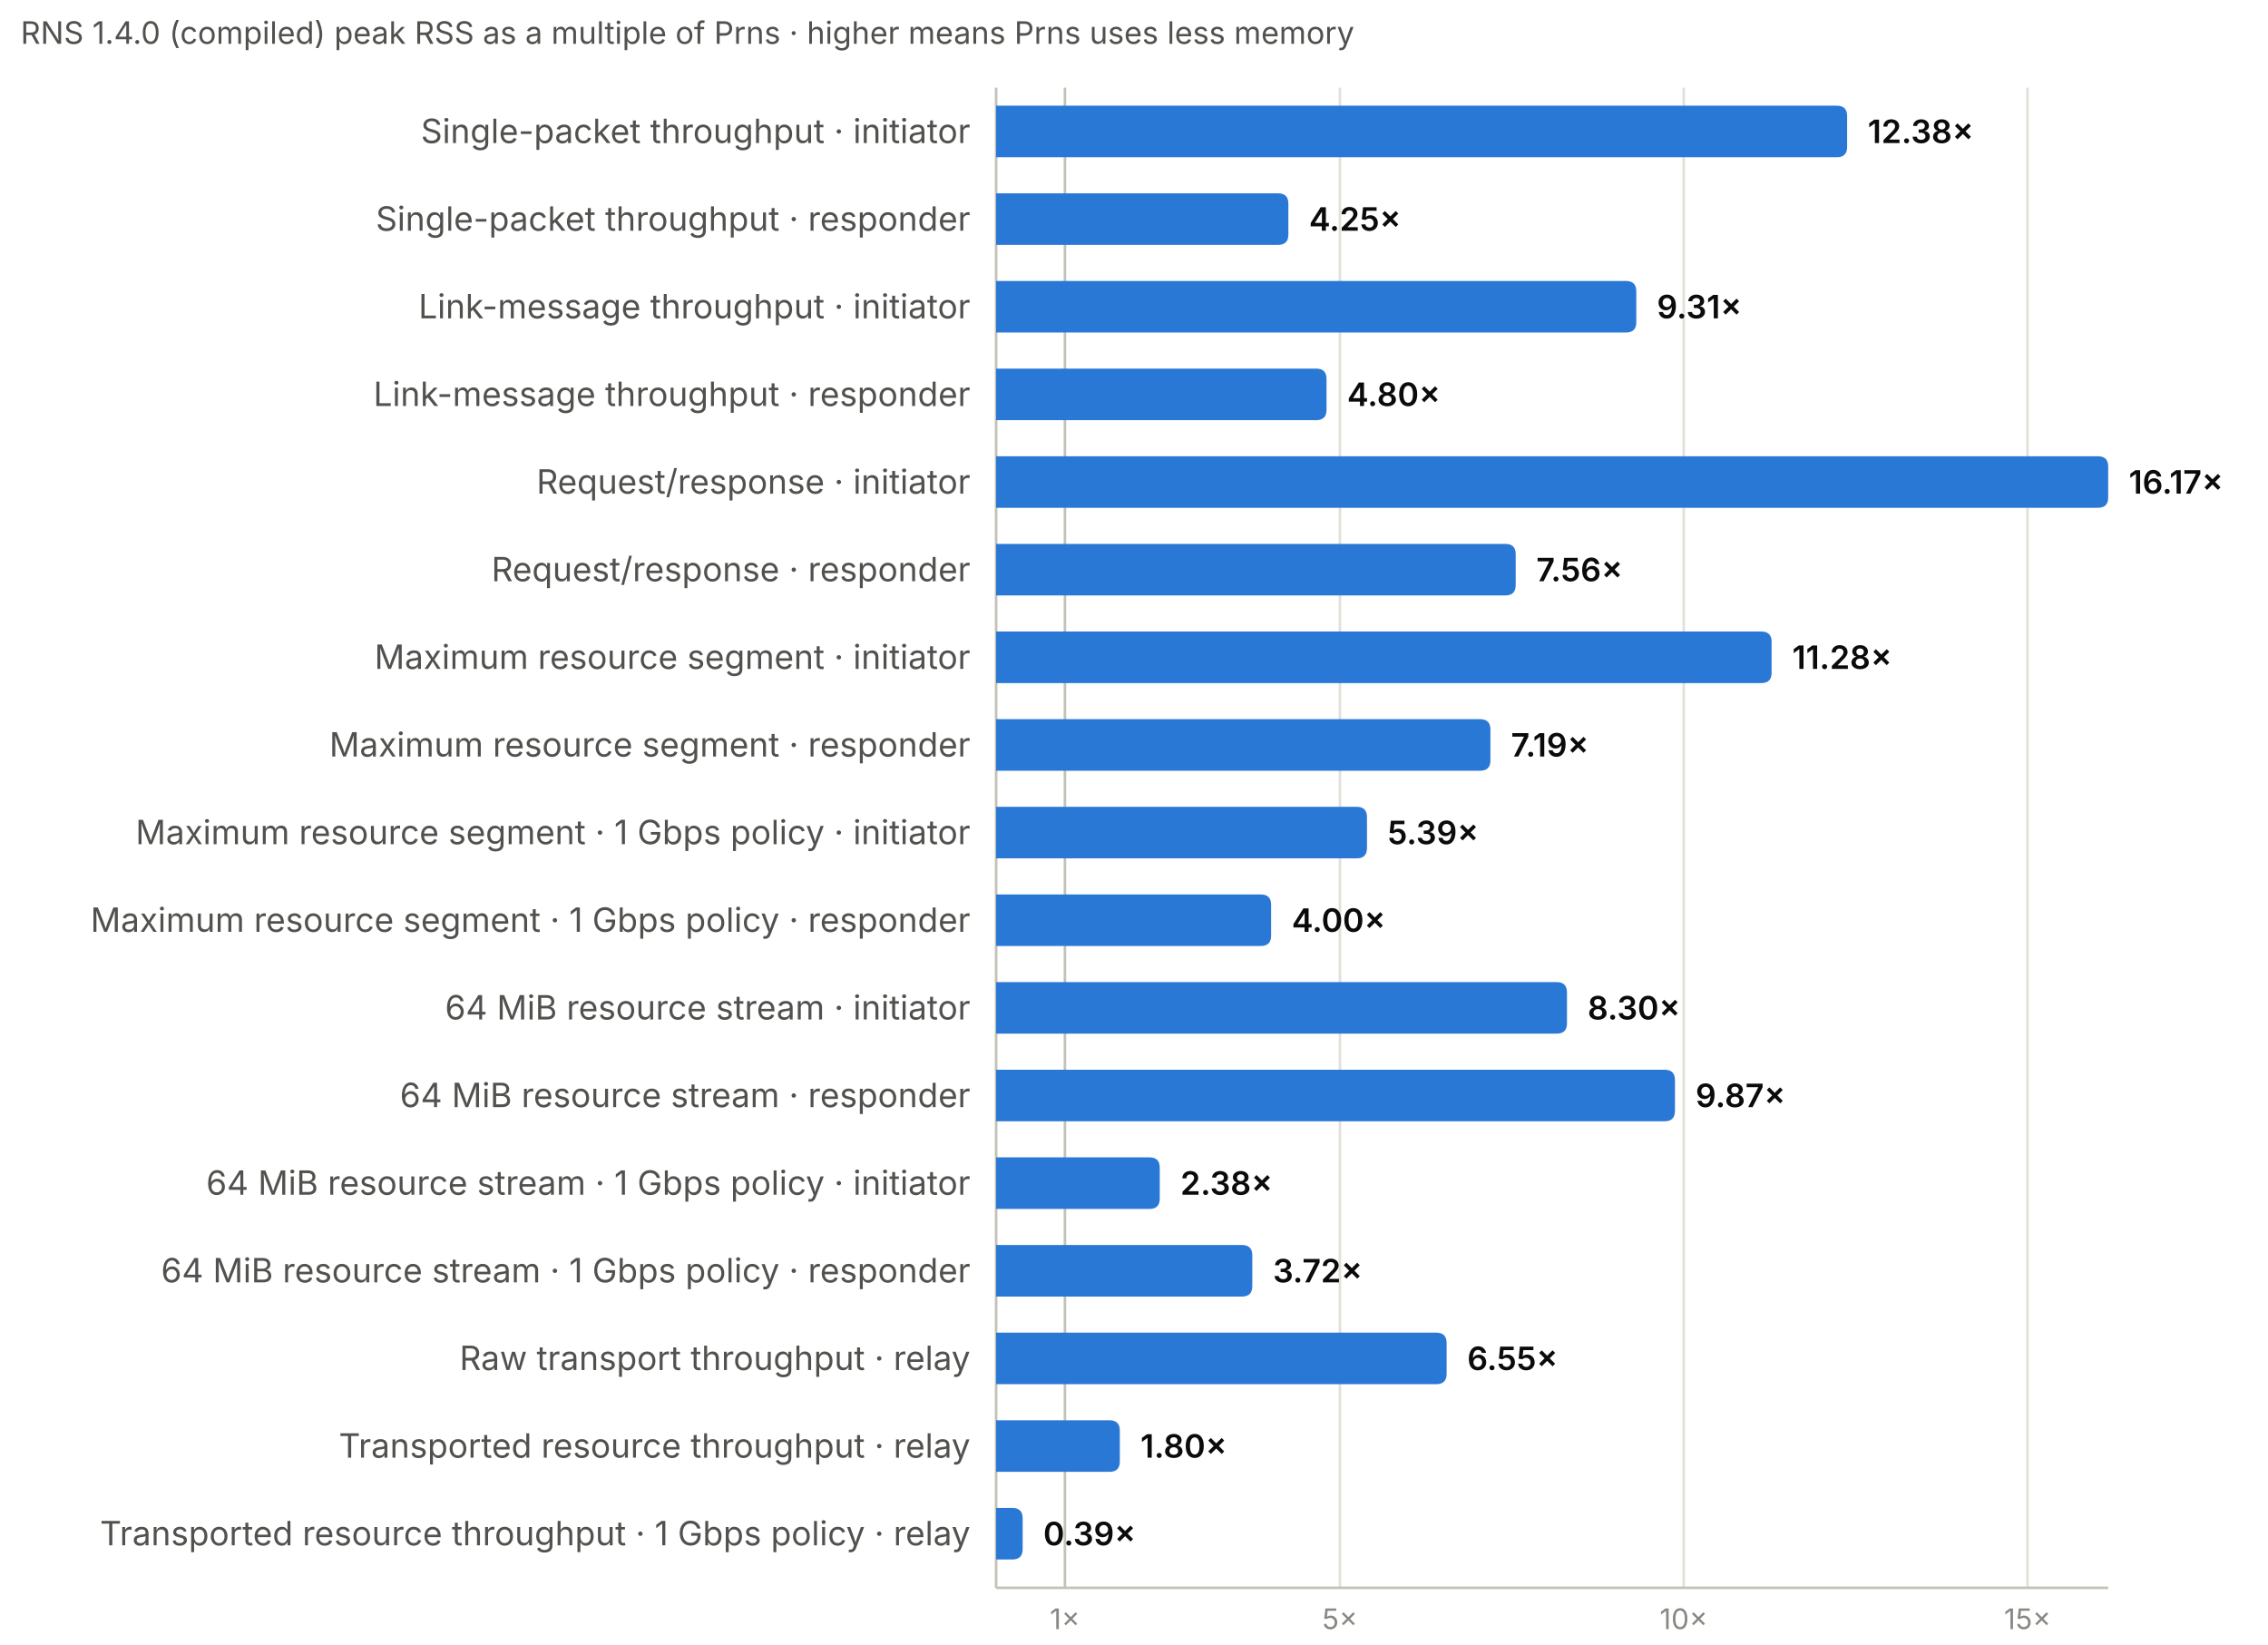
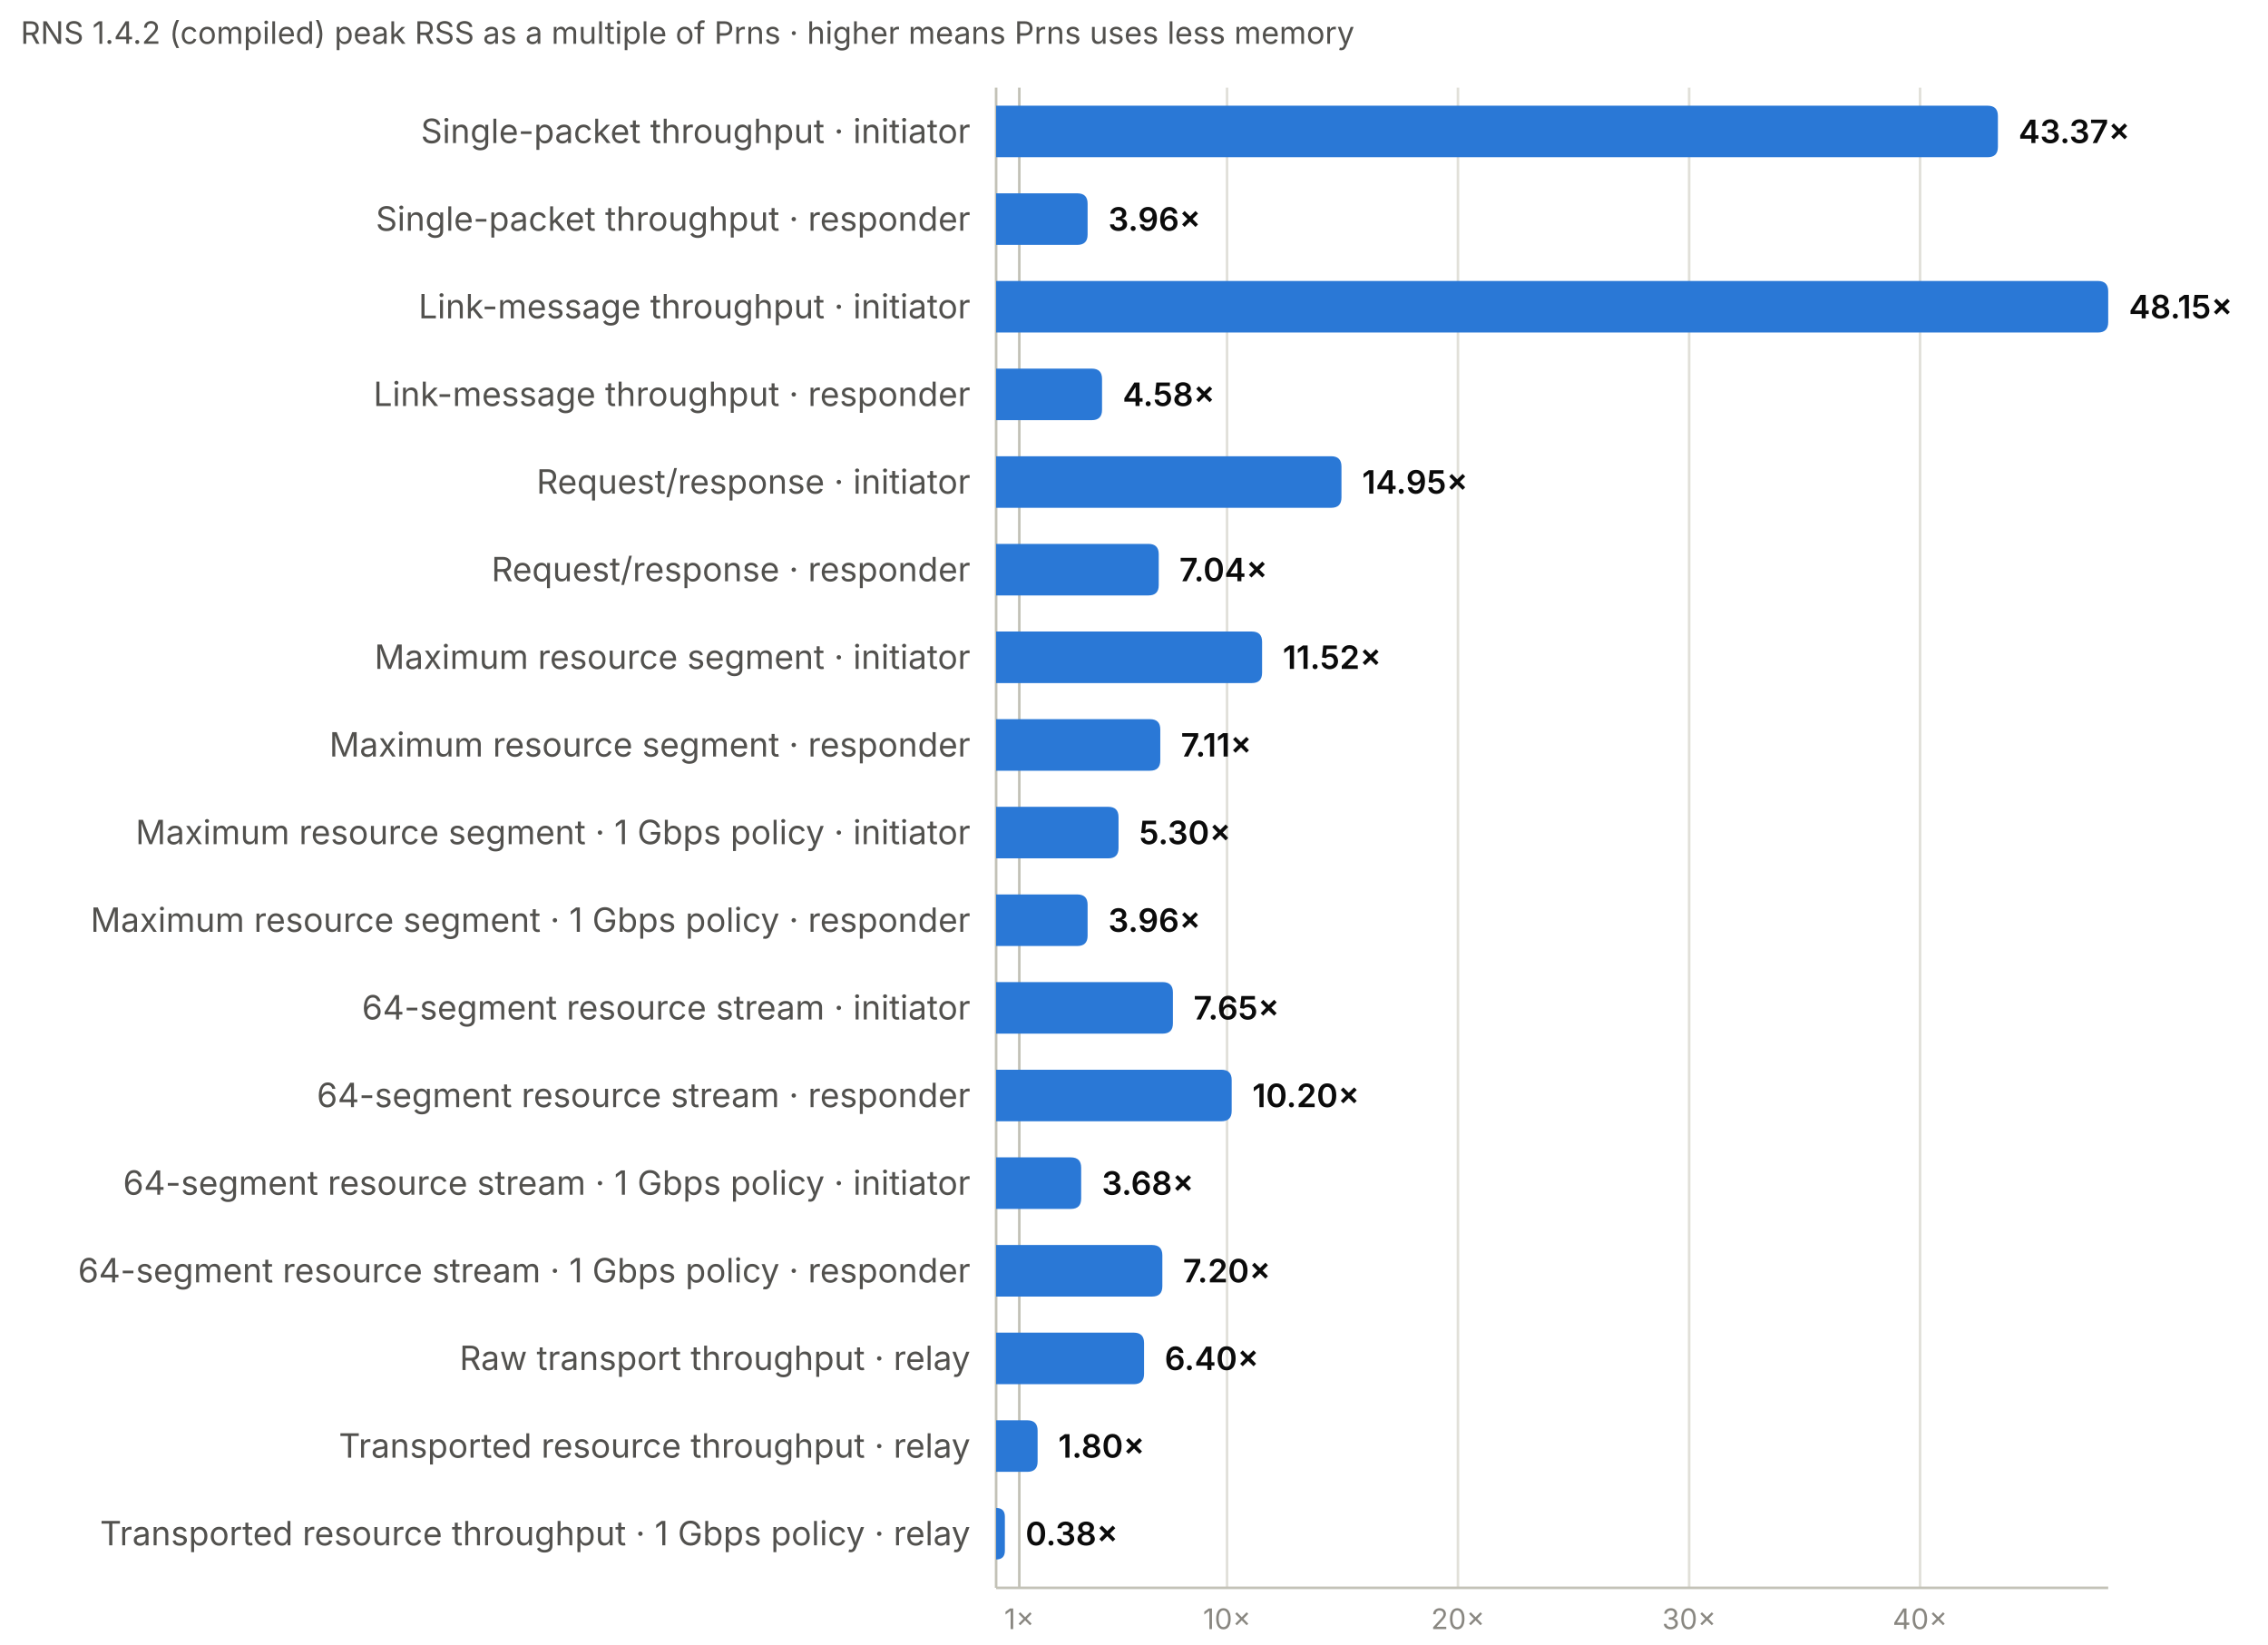
<svg xmlns="http://www.w3.org/2000/svg" width="880" height="638" viewBox="0 0 880 638" role="img" font-family="system-ui, -apple-system, 'Segoe UI', sans-serif">
-   <text x="8" y="17" font-size="12" fill="#52514e">RNS 1.4.0 (compiled) peak RSS as a multiple of Prns · higher means Prns uses less memory</text>
-   <line x1="413.2" y1="34.0" x2="413.2" y2="616.0" stroke="#c3c2b7" stroke-width="1" />
-   <text x="413.2" y="632.0" font-size="11" fill="#898781" text-anchor="middle" font-variant-numeric="tabular-nums">1×</text>
-   <line x1="519.9" y1="34.0" x2="519.9" y2="616.0" stroke="#e1e0d9" stroke-width="1" />
-   <text x="519.9" y="632.0" font-size="11" fill="#898781" text-anchor="middle" font-variant-numeric="tabular-nums">5×</text>
-   <line x1="653.3" y1="34.0" x2="653.3" y2="616.0" stroke="#e1e0d9" stroke-width="1" />
-   <text x="653.3" y="632.0" font-size="11" fill="#898781" text-anchor="middle" font-variant-numeric="tabular-nums">10×</text>
-   <line x1="786.7" y1="34.0" x2="786.7" y2="616.0" stroke="#e1e0d9" stroke-width="1" />
-   <text x="786.7" y="632.0" font-size="11" fill="#898781" text-anchor="middle" font-variant-numeric="tabular-nums">15×</text>
+   <text x="8" y="17" font-size="12" fill="#52514e">RNS 1.4.2 (compiled) peak RSS as a multiple of Prns · higher means Prns uses less memory</text>
+   <line x1="395.5" y1="34.0" x2="395.5" y2="616.0" stroke="#c3c2b7" stroke-width="1" />
+   <text x="395.5" y="632.0" font-size="11" fill="#898781" text-anchor="middle" font-variant-numeric="tabular-nums">1×</text>
+   <line x1="476.1" y1="34.0" x2="476.1" y2="616.0" stroke="#e1e0d9" stroke-width="1" />
+   <text x="476.1" y="632.0" font-size="11" fill="#898781" text-anchor="middle" font-variant-numeric="tabular-nums">10×</text>
+   <line x1="565.7" y1="34.0" x2="565.7" y2="616.0" stroke="#e1e0d9" stroke-width="1" />
+   <text x="565.7" y="632.0" font-size="11" fill="#898781" text-anchor="middle" font-variant-numeric="tabular-nums">20×</text>
+   <line x1="655.4" y1="34.0" x2="655.4" y2="616.0" stroke="#e1e0d9" stroke-width="1" />
+   <text x="655.4" y="632.0" font-size="11" fill="#898781" text-anchor="middle" font-variant-numeric="tabular-nums">30×</text>
+   <line x1="745.0" y1="34.0" x2="745.0" y2="616.0" stroke="#e1e0d9" stroke-width="1" />
+   <text x="745.0" y="632.0" font-size="11" fill="#898781" text-anchor="middle" font-variant-numeric="tabular-nums">40×</text>
  <line x1="386.5" y1="34.0" x2="386.5" y2="616.0" stroke="#c3c2b7" stroke-width="1" />
  <text x="376.5" y="55.5" font-size="13" fill="#52514e" text-anchor="end">Single-packet throughput · initiator</text>
-   <path d="M386.5,41.0 L712.7,41.0 Q716.7,41.0 716.7,45.0 L716.7,57.0 Q716.7,61.0 712.7,61.0 L386.5,61.0 Z" fill="#2a78d6" />
-   <text x="724.7" y="55.5" font-size="12.5" font-weight="600" fill="#0b0b0b">12.38×</text>
+   <path d="M386.5,41.0 L771.2,41.0 Q775.2,41.0 775.2,45.0 L775.2,57.0 Q775.2,61.0 771.2,61.0 L386.5,61.0 Z" fill="#2a78d6" />
+   <text x="783.2" y="55.5" font-size="12.5" font-weight="600" fill="#0b0b0b">43.37×</text>
  <text x="376.5" y="89.5" font-size="13" fill="#52514e" text-anchor="end">Single-packet throughput · responder</text>
-   <path d="M386.5,75.0 L495.9,75.0 Q499.9,75.0 499.9,79.0 L499.9,91.0 Q499.9,95.0 495.9,95.0 L386.5,95.0 Z" fill="#2a78d6" />
-   <text x="507.9" y="89.5" font-size="12.5" font-weight="600" fill="#0b0b0b">4.25×</text>
+   <path d="M386.5,75.0 L418.0,75.0 Q422.0,75.0 422.0,79.0 L422.0,91.0 Q422.0,95.0 418.0,95.0 L386.5,95.0 Z" fill="#2a78d6" />
+   <text x="430.0" y="89.5" font-size="12.5" font-weight="600" fill="#0b0b0b">3.96×</text>
  <text x="376.5" y="123.5" font-size="13" fill="#52514e" text-anchor="end">Link-message throughput · initiator</text>
-   <path d="M386.5,109.0 L630.9,109.0 Q634.9,109.0 634.9,113.0 L634.9,125.0 Q634.9,129.0 630.9,129.0 L386.5,129.0 Z" fill="#2a78d6" />
-   <text x="642.9" y="123.5" font-size="12.5" font-weight="600" fill="#0b0b0b">9.31×</text>
+   <path d="M386.5,109.0 L814.0,109.0 Q818.0,109.0 818.0,113.0 L818.0,125.0 Q818.0,129.0 814.0,129.0 L386.5,129.0 Z" fill="#2a78d6" />
+   <text x="826.0" y="123.5" font-size="12.5" font-weight="600" fill="#0b0b0b">48.15×</text>
  <text x="376.5" y="157.5" font-size="13" fill="#52514e" text-anchor="end">Link-message throughput · responder</text>
-   <path d="M386.5,143.0 L510.7,143.0 Q514.7,143.0 514.7,147.0 L514.7,159.0 Q514.7,163.0 510.7,163.0 L386.5,163.0 Z" fill="#2a78d6" />
-   <text x="522.7" y="157.5" font-size="12.5" font-weight="600" fill="#0b0b0b">4.80×</text>
+   <path d="M386.5,143.0 L423.6,143.0 Q427.6,143.0 427.6,147.0 L427.6,159.0 Q427.6,163.0 423.6,163.0 L386.5,163.0 Z" fill="#2a78d6" />
+   <text x="435.6" y="157.5" font-size="12.5" font-weight="600" fill="#0b0b0b">4.58×</text>
  <text x="376.5" y="191.5" font-size="13" fill="#52514e" text-anchor="end">Request/response · initiator</text>
-   <path d="M386.5,177.0 L814.0,177.0 Q818.0,177.0 818.0,181.0 L818.0,193.0 Q818.0,197.0 814.0,197.0 L386.5,197.0 Z" fill="#2a78d6" />
-   <text x="826.0" y="191.5" font-size="12.5" font-weight="600" fill="#0b0b0b">16.17×</text>
+   <path d="M386.5,177.0 L516.5,177.0 Q520.5,177.0 520.5,181.0 L520.5,193.0 Q520.5,197.0 516.5,197.0 L386.5,197.0 Z" fill="#2a78d6" />
+   <text x="528.5" y="191.5" font-size="12.5" font-weight="600" fill="#0b0b0b">14.95×</text>
  <text x="376.5" y="225.5" font-size="13" fill="#52514e" text-anchor="end">Request/response · responder</text>
-   <path d="M386.5,211.0 L584.1,211.0 Q588.1,211.0 588.1,215.0 L588.1,227.0 Q588.1,231.0 584.1,231.0 L386.5,231.0 Z" fill="#2a78d6" />
-   <text x="596.1" y="225.5" font-size="12.5" font-weight="600" fill="#0b0b0b">7.56×</text>
+   <path d="M386.5,211.0 L445.6,211.0 Q449.6,211.0 449.6,215.0 L449.6,227.0 Q449.6,231.0 445.6,231.0 L386.5,231.0 Z" fill="#2a78d6" />
+   <text x="457.6" y="225.5" font-size="12.5" font-weight="600" fill="#0b0b0b">7.04×</text>
  <text x="376.5" y="259.5" font-size="13" fill="#52514e" text-anchor="end">Maximum resource segment · initiator</text>
-   <path d="M386.5,245.0 L683.4,245.0 Q687.4,245.0 687.4,249.0 L687.4,261.0 Q687.4,265.0 683.4,265.0 L386.5,265.0 Z" fill="#2a78d6" />
-   <text x="695.4" y="259.5" font-size="12.5" font-weight="600" fill="#0b0b0b">11.28×</text>
+   <path d="M386.5,245.0 L485.7,245.0 Q489.7,245.0 489.7,249.0 L489.7,261.0 Q489.7,265.0 485.7,265.0 L386.5,265.0 Z" fill="#2a78d6" />
+   <text x="497.7" y="259.5" font-size="12.5" font-weight="600" fill="#0b0b0b">11.52×</text>
  <text x="376.5" y="293.5" font-size="13" fill="#52514e" text-anchor="end">Maximum resource segment · responder</text>
-   <path d="M386.5,279.0 L574.3,279.0 Q578.3,279.0 578.3,283.0 L578.3,295.0 Q578.3,299.0 574.3,299.0 L386.5,299.0 Z" fill="#2a78d6" />
-   <text x="586.3" y="293.5" font-size="12.5" font-weight="600" fill="#0b0b0b">7.19×</text>
+   <path d="M386.5,279.0 L446.2,279.0 Q450.2,279.0 450.2,283.0 L450.2,295.0 Q450.2,299.0 446.2,299.0 L386.5,299.0 Z" fill="#2a78d6" />
+   <text x="458.2" y="293.5" font-size="12.5" font-weight="600" fill="#0b0b0b">7.11×</text>
  <text x="376.5" y="327.5" font-size="13" fill="#52514e" text-anchor="end">Maximum resource segment · 1 Gbps policy · initiator</text>
-   <path d="M386.5,313.0 L526.4,313.0 Q530.4,313.0 530.4,317.0 L530.4,329.0 Q530.4,333.0 526.4,333.0 L386.5,333.0 Z" fill="#2a78d6" />
-   <text x="538.4" y="327.5" font-size="12.5" font-weight="600" fill="#0b0b0b">5.39×</text>
+   <path d="M386.5,313.0 L430.0,313.0 Q434.0,313.0 434.0,317.0 L434.0,329.0 Q434.0,333.0 430.0,333.0 L386.5,333.0 Z" fill="#2a78d6" />
+   <text x="442.0" y="327.5" font-size="12.5" font-weight="600" fill="#0b0b0b">5.30×</text>
  <text x="376.5" y="361.5" font-size="13" fill="#52514e" text-anchor="end">Maximum resource segment · 1 Gbps policy · responder</text>
-   <path d="M386.5,347.0 L489.2,347.0 Q493.2,347.0 493.2,351.0 L493.2,363.0 Q493.2,367.0 489.2,367.0 L386.5,367.0 Z" fill="#2a78d6" />
-   <text x="501.2" y="361.5" font-size="12.5" font-weight="600" fill="#0b0b0b">4.00×</text>
-   <text x="376.5" y="395.5" font-size="13" fill="#52514e" text-anchor="end">64 MiB resource stream · initiator</text>
-   <path d="M386.5,381.0 L604.0,381.0 Q608.0,381.0 608.0,385.0 L608.0,397.0 Q608.0,401.0 604.0,401.0 L386.5,401.0 Z" fill="#2a78d6" />
-   <text x="616.0" y="395.5" font-size="12.5" font-weight="600" fill="#0b0b0b">8.30×</text>
-   <text x="376.5" y="429.5" font-size="13" fill="#52514e" text-anchor="end">64 MiB resource stream · responder</text>
-   <path d="M386.5,415.0 L645.9,415.0 Q649.9,415.0 649.9,419.0 L649.9,431.0 Q649.9,435.0 645.9,435.0 L386.5,435.0 Z" fill="#2a78d6" />
-   <text x="657.9" y="429.5" font-size="12.5" font-weight="600" fill="#0b0b0b">9.87×</text>
-   <text x="376.5" y="463.5" font-size="13" fill="#52514e" text-anchor="end">64 MiB resource stream · 1 Gbps policy · initiator</text>
-   <path d="M386.5,449.0 L446.0,449.0 Q450.0,449.0 450.0,453.0 L450.0,465.0 Q450.0,469.0 446.0,469.0 L386.5,469.0 Z" fill="#2a78d6" />
-   <text x="458.0" y="463.5" font-size="12.5" font-weight="600" fill="#0b0b0b">2.38×</text>
-   <text x="376.5" y="497.5" font-size="13" fill="#52514e" text-anchor="end">64 MiB resource stream · 1 Gbps policy · responder</text>
-   <path d="M386.5,483.0 L481.9,483.0 Q485.9,483.0 485.9,487.0 L485.9,499.0 Q485.9,503.0 481.9,503.0 L386.5,503.0 Z" fill="#2a78d6" />
-   <text x="493.9" y="497.5" font-size="12.5" font-weight="600" fill="#0b0b0b">3.72×</text>
+   <path d="M386.5,347.0 L418.0,347.0 Q422.0,347.0 422.0,351.0 L422.0,363.0 Q422.0,367.0 418.0,367.0 L386.5,367.0 Z" fill="#2a78d6" />
+   <text x="430.0" y="361.5" font-size="12.5" font-weight="600" fill="#0b0b0b">3.96×</text>
+   <text x="376.5" y="395.5" font-size="13" fill="#52514e" text-anchor="end">64-segment resource stream · initiator</text>
+   <path d="M386.5,381.0 L451.1,381.0 Q455.1,381.0 455.1,385.0 L455.1,397.0 Q455.1,401.0 451.1,401.0 L386.5,401.0 Z" fill="#2a78d6" />
+   <text x="463.1" y="395.5" font-size="12.5" font-weight="600" fill="#0b0b0b">7.65×</text>
+   <text x="376.5" y="429.5" font-size="13" fill="#52514e" text-anchor="end">64-segment resource stream · responder</text>
+   <path d="M386.5,415.0 L473.9,415.0 Q477.9,415.0 477.9,419.0 L477.9,431.0 Q477.9,435.0 473.9,435.0 L386.5,435.0 Z" fill="#2a78d6" />
+   <text x="485.9" y="429.5" font-size="12.5" font-weight="600" fill="#0b0b0b">10.20×</text>
+   <text x="376.5" y="463.5" font-size="13" fill="#52514e" text-anchor="end">64-segment resource stream · 1 Gbps policy · initiator</text>
+   <path d="M386.5,449.0 L415.5,449.0 Q419.5,449.0 419.5,453.0 L419.5,465.0 Q419.5,469.0 415.5,469.0 L386.5,469.0 Z" fill="#2a78d6" />
+   <text x="427.5" y="463.5" font-size="12.5" font-weight="600" fill="#0b0b0b">3.68×</text>
+   <text x="376.5" y="497.5" font-size="13" fill="#52514e" text-anchor="end">64-segment resource stream · 1 Gbps policy · responder</text>
+   <path d="M386.5,483.0 L447.0,483.0 Q451.0,483.0 451.0,487.0 L451.0,499.0 Q451.0,503.0 447.0,503.0 L386.5,503.0 Z" fill="#2a78d6" />
+   <text x="459.0" y="497.5" font-size="12.5" font-weight="600" fill="#0b0b0b">7.20×</text>
  <text x="376.5" y="531.5" font-size="13" fill="#52514e" text-anchor="end">Raw transport throughput · relay</text>
-   <path d="M386.5,517.0 L557.3,517.0 Q561.3,517.0 561.3,521.0 L561.3,533.0 Q561.3,537.0 557.3,537.0 L386.5,537.0 Z" fill="#2a78d6" />
-   <text x="569.3" y="531.5" font-size="12.5" font-weight="600" fill="#0b0b0b">6.55×</text>
+   <path d="M386.5,517.0 L439.9,517.0 Q443.9,517.0 443.9,521.0 L443.9,533.0 Q443.9,537.0 439.9,537.0 L386.5,537.0 Z" fill="#2a78d6" />
+   <text x="451.9" y="531.5" font-size="12.5" font-weight="600" fill="#0b0b0b">6.40×</text>
  <text x="376.5" y="565.5" font-size="13" fill="#52514e" text-anchor="end">Transported resource throughput · relay</text>
-   <path d="M386.5,551.0 L430.5,551.0 Q434.5,551.0 434.5,555.0 L434.5,567.0 Q434.5,571.0 430.5,571.0 L386.5,571.0 Z" fill="#2a78d6" />
-   <text x="442.5" y="565.5" font-size="12.5" font-weight="600" fill="#0b0b0b">1.80×</text>
+   <path d="M386.5,551.0 L398.6,551.0 Q402.6,551.0 402.6,555.0 L402.6,567.0 Q402.6,571.0 398.6,571.0 L386.5,571.0 Z" fill="#2a78d6" />
+   <text x="410.6" y="565.5" font-size="12.5" font-weight="600" fill="#0b0b0b">1.80×</text>
  <text x="376.5" y="599.5" font-size="13" fill="#52514e" text-anchor="end">Transported resource throughput · 1 Gbps policy · relay</text>
-   <path d="M386.5,585.0 L392.8,585.0 Q396.8,585.0 396.8,589.0 L396.8,601.0 Q396.8,605.0 392.8,605.0 L386.5,605.0 Z" fill="#2a78d6" />
-   <text x="404.8" y="599.5" font-size="12.5" font-weight="600" fill="#0b0b0b">0.39×</text>
+   <path d="M386.5,585.0 L386.5,585.0 Q389.9,585.0 389.9,588.4 L389.9,601.6 Q389.9,605.0 386.5,605.0 L386.5,605.0 Z" fill="#2a78d6" />
+   <text x="397.9" y="599.5" font-size="12.5" font-weight="600" fill="#0b0b0b">0.38×</text>
  <line x1="386.5" y1="616.0" x2="818.0" y2="616.0" stroke="#c3c2b7" stroke-width="1" />
</svg>
